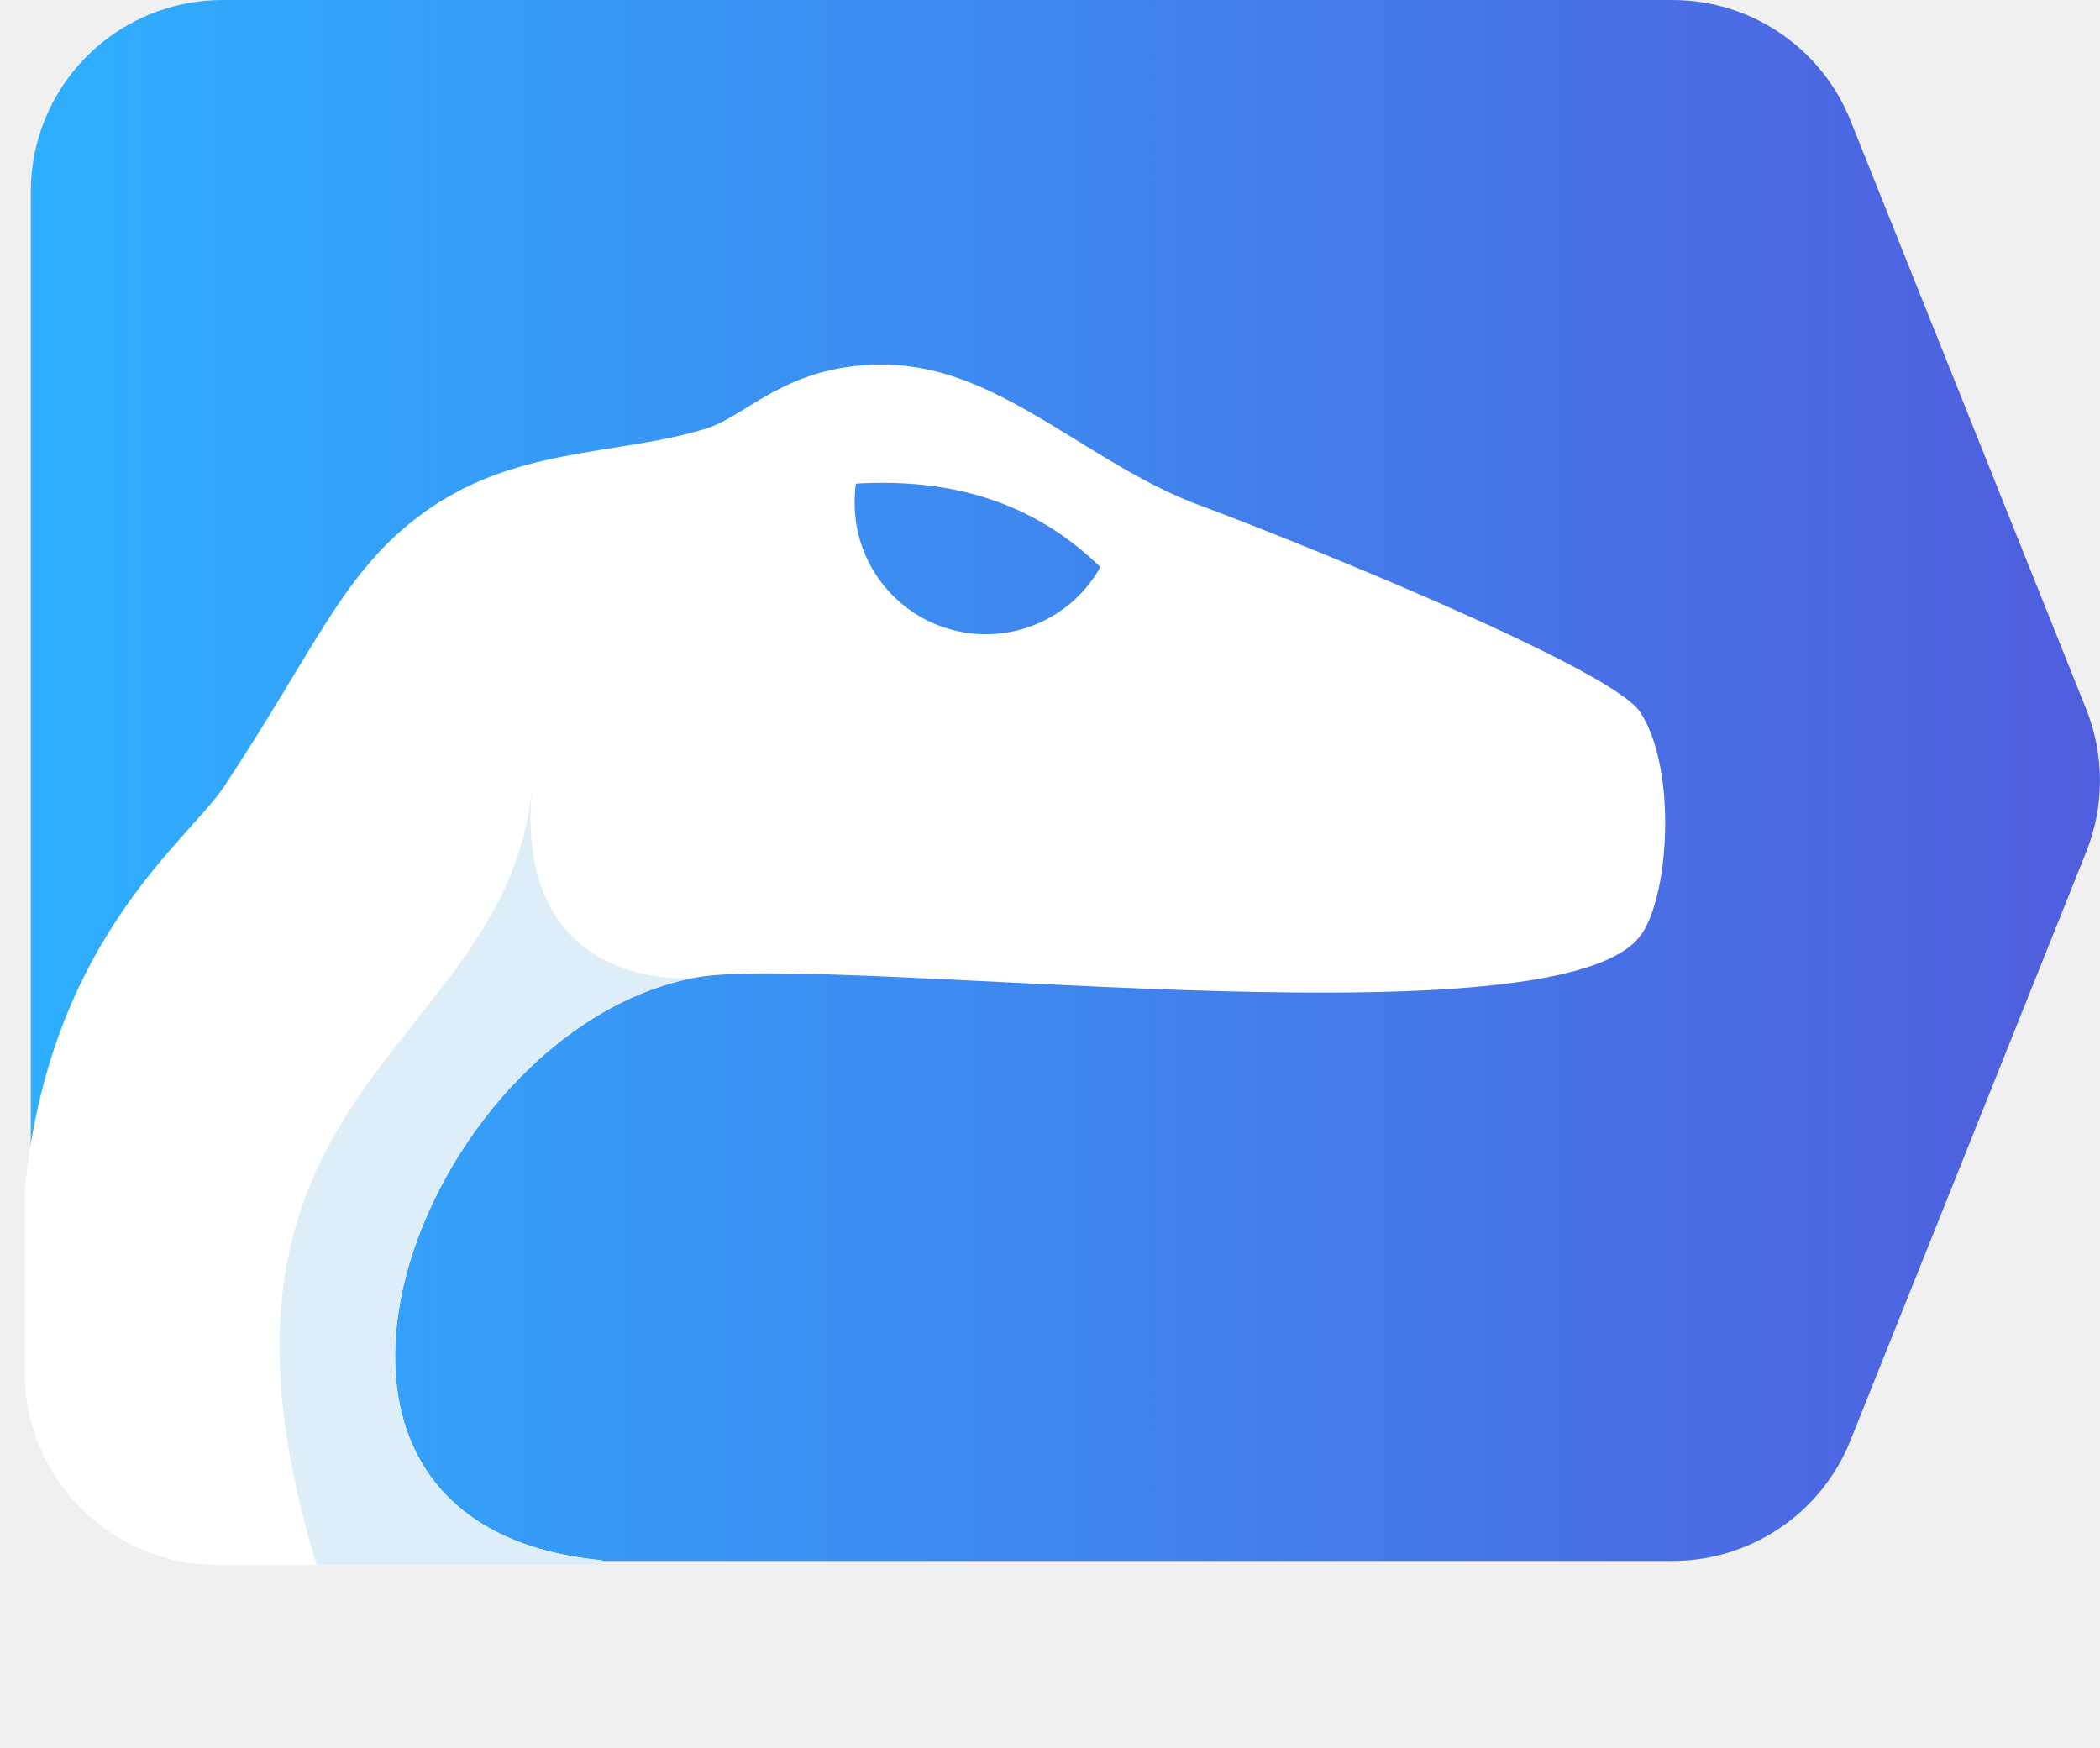
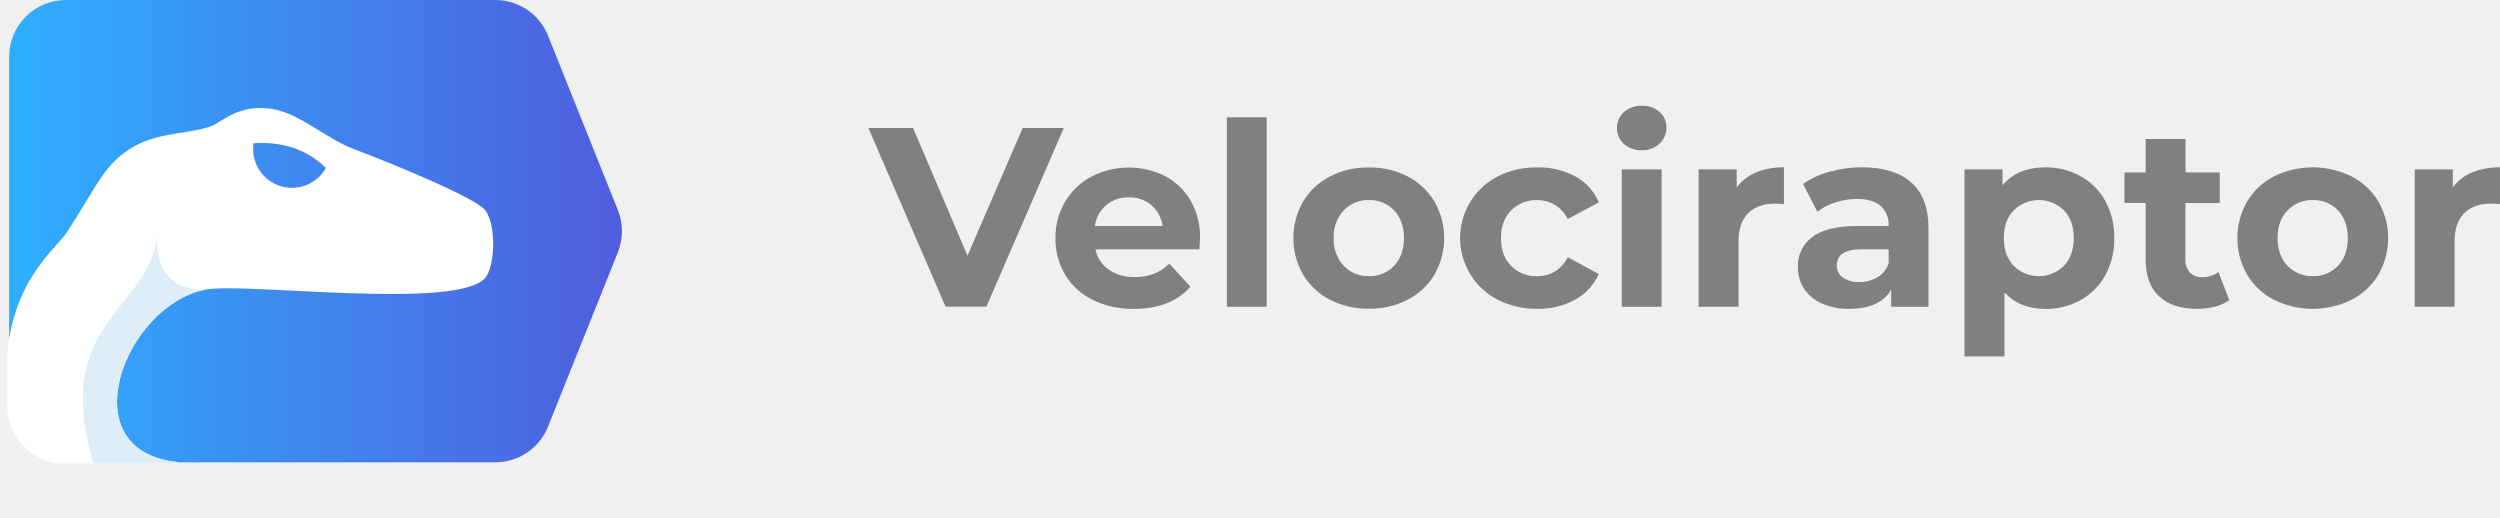
- <svg xmlns="http://www.w3.org/2000/svg" width="208.86" height="173.78" viewBox="0 0 208.86 173.78">
+ <svg xmlns="http://www.w3.org/2000/svg" width="839.54" height="173.78" viewBox="0 0 839.54 173.78">
  <defs>
-     <style>.cls-1{fill:none;}.cls-2{clip-path:url(#clip-path);}.cls-3{fill:url(#Sfumatura_senza_nome_39);}.cls-4{fill:#fff;}.cls-5{fill:#deeef9;}</style>
+     <style>.cls-1{fill:none;}.cls-2{fill:gray;}.cls-3{clip-path:url(#clip-path);}.cls-4{fill:url(#Sfumatura_senza_nome_39);}.cls-5{fill:#fff;}.cls-6{fill:#deeef9;}</style>
    <clipPath id="clip-path" transform="translate(0 -0.46)">
      <path class="cls-1" d="M2.45,136.92V19.19A19.19,19.19,0,0,1,21.64,0H166.7a19.19,19.19,0,0,1,17.81,12.05l23.58,58.87a19.23,19.23,0,0,1,0,14.27l-23.58,58.87a19.19,19.19,0,0,1-17.81,12.05H21.64A19.19,19.19,0,0,1,2.45,136.92Z" />
    </clipPath>
    <linearGradient id="Sfumatura_senza_nome_39" x1="3.06" y1="78.05" x2="208.86" y2="78.05" gradientUnits="userSpaceOnUse">
      <stop offset="0" stop-color="#2eafff" />
      <stop offset="1" stop-color="#505dde" />
    </linearGradient>
  </defs>
  <g id="Livello_2" data-name="Livello 2">
    <g id="Livello_2-2" data-name="Livello 2">
-       <g class="cls-2">
-         <path class="cls-3" d="M3.06,136.58v-117A19.07,19.07,0,0,1,22.13.46H166.34a19.07,19.07,0,0,1,17.71,12L207.49,71a19.12,19.12,0,0,1,0,14.19l-23.44,58.52a19.07,19.07,0,0,1-17.71,12H22.13A19.07,19.07,0,0,1,3.06,136.58Z" transform="translate(0 -0.46)" />
-         <path class="cls-4" d="M43.33,167.05,0,166.72s2-33.78,2.1-40.9c.25-30.13,16.32-41.27,20.19-47.14,9-13.61,11.6-20.76,18.88-26.5,9.5-7.5,20-6.25,29.16-9.13,4.12-1.29,8.53-7,19.09-6.25s19.25,10,29.91,13.92c7.28,2.67,40.77,16,43.79,20.55C166.9,77,166,90.14,163,93.72c-9.21,11.08-80.83,1.46-94,4-27.21,5.25-46.08,54.46-9.08,57.93ZM85.12,48.56A13.59,13.59,0,0,0,85,50.49a13.05,13.05,0,0,0,24.44,6.37C102.73,50.3,94.46,48,85.12,48.56Z" transform="translate(0 -0.46)" />
-         <path class="cls-5" d="M32.27,158.55c-16.5-50.16,17.83-52.83,20.62-79.5C51.14,99.43,69,97.72,69,97.72c-27.21,5.25-46.08,54.46-9.08,57.93C59.92,155.65,44.41,195.47,32.27,158.55Z" transform="translate(0 -0.46)" />
+       <path class="cls-2" d="M357.24,43.45l-26,60H317.53l-25.9-60h15L324.9,86.33l18.53-42.88Z" transform="translate(0 -0.46)" />
+       <path class="cls-2" d="M402.77,84.19h-34.9A10.84,10.84,0,0,0,372.33,91a14.75,14.75,0,0,0,8.75,2.49,17.74,17.74,0,0,0,6.38-1.07A15.6,15.6,0,0,0,392.65,89l7.12,7.72q-6.51,7.46-19,7.46a30.08,30.08,0,0,1-13.8-3,22.27,22.27,0,0,1-9.27-8.44,23.3,23.3,0,0,1-3.26-12.27,23.63,23.63,0,0,1,3.22-12.22,22.53,22.53,0,0,1,8.83-8.49,27.4,27.4,0,0,1,24.83-.13,21.36,21.36,0,0,1,8.62,8.37A24.87,24.87,0,0,1,403,80.58C403,80.76,402.94,82,402.77,84.19Zm-31.3-14.84a10.92,10.92,0,0,0-3.77,7h22.72a11,11,0,0,0-3.77-7,11.29,11.29,0,0,0-7.55-2.61A11.54,11.54,0,0,0,371.47,69.35Z" transform="translate(0 -0.46)" />
+       <path class="cls-2" d="M412,39.85h13.38v63.63H412Z" transform="translate(0 -0.46)" />
+       <path class="cls-2" d="M446.64,101.12a22.55,22.55,0,0,1-9.05-8.44,24.7,24.7,0,0,1,0-24.53,22.64,22.64,0,0,1,9.05-8.45,27.67,27.67,0,0,1,13.08-3,27.38,27.38,0,0,1,13,3,22.79,22.79,0,0,1,9,8.45,24.7,24.7,0,0,1,0,24.53,22.7,22.7,0,0,1-9,8.44,27.39,27.39,0,0,1-13,3A27.67,27.67,0,0,1,446.64,101.12Zm21.52-11.4q3.31-3.48,3.31-9.31c0-3.88-1.1-7-3.31-9.3a11.11,11.11,0,0,0-8.44-3.47,11.26,11.26,0,0,0-8.49,3.47,12.84,12.84,0,0,0-3.35,9.3,12.87,12.87,0,0,0,3.35,9.31,11.3,11.3,0,0,0,8.49,3.47A11.14,11.14,0,0,0,468.16,89.72Z" transform="translate(0 -0.46)" />
+       <path class="cls-2" d="M503,101.12a22.74,22.74,0,0,1-9.17-8.44,23.27,23.27,0,0,1,9.17-33,28.39,28.39,0,0,1,13.25-3,25.68,25.68,0,0,1,12.74,3,18,18,0,0,1,7.93,8.71L526.52,74q-3.6-6.35-10.37-6.34a11.71,11.71,0,0,0-8.66,3.43q-3.44,3.42-3.44,9.34t3.44,9.35a11.71,11.71,0,0,0,8.66,3.43q6.86,0,10.37-6.35L536.9,92.5a18.44,18.44,0,0,1-7.93,8.58,25.38,25.38,0,0,1-12.74,3.09A28.4,28.4,0,0,1,503,101.12Z" transform="translate(0 -0.46)" />
+       <path class="cls-2" d="M545.3,48.77a7.28,7.28,0,0,1,0-10.64,8.55,8.55,0,0,1,6-2.14,8.71,8.71,0,0,1,6,2.06,6.61,6.61,0,0,1,2.32,5.14,7.28,7.28,0,0,1-2.32,5.53,8.38,8.38,0,0,1-6,2.19A8.51,8.51,0,0,1,545.3,48.77Zm-.68,8.57H558v46.14H544.62Z" transform="translate(0 -0.46)" />
+       <path class="cls-2" d="M589.68,58.37a24.14,24.14,0,0,1,9.4-1.71V69c-1.49-.12-2.49-.17-3-.17q-5.75,0-9,3.21t-3.26,9.65v21.78H570.43V57.34h12.78v6.09A14.94,14.94,0,0,1,589.68,58.37Z" transform="translate(0 -0.46)" />
+       <path class="cls-2" d="M641.87,61.76q5.75,5.1,5.75,15.39v26.33H635.1V97.74q-3.78,6.42-14.07,6.43a21.85,21.85,0,0,1-9.22-1.8,13.72,13.72,0,0,1-6-5,12.93,12.93,0,0,1-2.06-7.2,12,12,0,0,1,4.85-10.12q4.85-3.69,15-3.69h10.64a8.54,8.54,0,0,0-2.66-6.73q-2.66-2.36-8-2.36a23.28,23.28,0,0,0-7.24,1.16,19.2,19.2,0,0,0-6.05,3.13l-4.8-9.35a28.89,28.89,0,0,1,9-4.11,40.15,40.15,0,0,1,10.84-1.46Q636.13,56.66,641.87,61.76ZM630.46,93.58a8.7,8.7,0,0,0,3.78-4.68V84.19h-9.18q-8.23,0-8.23,5.4a4.82,4.82,0,0,0,2,4.07,9.11,9.11,0,0,0,5.54,1.5A11.61,11.61,0,0,0,630.46,93.58Z" transform="translate(0 -0.46)" />
+       <path class="cls-2" d="M698.69,59.62A21.21,21.21,0,0,1,707,67.94a25.1,25.1,0,0,1,3,12.47,25.11,25.11,0,0,1-3,12.48,21.27,21.27,0,0,1-8.27,8.32,23.56,23.56,0,0,1-11.71,3q-8.84,0-13.89-5.58v21.53H659.71V57.34h12.78v5.32q5-6,14.49-6A23.45,23.45,0,0,1,698.69,59.62Zm-5.58,30.1q3.3-3.48,3.3-9.31c0-3.88-1.1-7-3.3-9.3a12,12,0,0,0-16.89,0c-2.21,2.31-3.3,5.42-3.3,9.3s1.09,7,3.3,9.31a12,12,0,0,0,16.89,0Z" transform="translate(0 -0.46)" />
+       <path class="cls-2" d="M748.64,101.25a13.71,13.71,0,0,1-4.85,2.19,24.74,24.74,0,0,1-6,.73q-8.24,0-12.74-4.2t-4.5-12.35v-19h-7.12V58.37h7.12V47.14h13.38V58.37h11.49V68.66H733.89V87.45a6.3,6.3,0,0,0,1.5,4.5,5.54,5.54,0,0,0,4.24,1.58A8.63,8.63,0,0,0,745,91.82Z" transform="translate(0 -0.46)" />
+       <path class="cls-2" d="M763.6,101.12a22.58,22.58,0,0,1-9-8.44,24.7,24.7,0,0,1,0-24.53,22.68,22.68,0,0,1,9-8.45,29.57,29.57,0,0,1,26.12,0,22.7,22.7,0,0,1,9,8.45,24.7,24.7,0,0,1,0,24.53,22.61,22.61,0,0,1-9,8.44,29.49,29.49,0,0,1-26.12,0Zm21.53-11.4q3.3-3.48,3.3-9.31c0-3.88-1.1-7-3.3-9.3a11.13,11.13,0,0,0-8.45-3.47,11.26,11.26,0,0,0-8.49,3.47c-2.23,2.31-3.34,5.42-3.34,9.3s1.11,7,3.34,9.31a11.3,11.3,0,0,0,8.49,3.47A11.16,11.16,0,0,0,785.13,89.72Z" transform="translate(0 -0.46)" />
+       <path class="cls-2" d="M830.15,58.37a24.12,24.12,0,0,1,9.39-1.71V69c-1.48-.12-2.48-.17-3-.17q-5.74,0-9,3.21t-3.26,9.65v21.78H810.9V57.34h12.78v6.09A14.94,14.94,0,0,1,830.15,58.37Z" transform="translate(0 -0.46)" />
+       <g class="cls-3">
+         <path class="cls-4" d="M3.06,136.58v-117A19.07,19.07,0,0,1,22.13.46H166.34a19.07,19.07,0,0,1,17.71,12L207.49,71a19.12,19.12,0,0,1,0,14.19l-23.44,58.52a19.07,19.07,0,0,1-17.71,12H22.13A19.07,19.07,0,0,1,3.06,136.58Z" transform="translate(0 -0.46)" />
+         <path class="cls-5" d="M43.33,167.05,0,166.72s2-33.78,2.1-40.9c.25-30.13,16.32-41.27,20.19-47.14,9-13.61,11.6-20.76,18.88-26.5,9.5-7.5,20-6.25,29.16-9.13,4.12-1.29,8.53-7,19.09-6.25s19.25,10,29.91,13.92c7.28,2.67,40.77,16,43.79,20.55C166.9,77,166,90.14,163,93.72c-9.21,11.08-80.83,1.46-94,4-27.21,5.25-46.08,54.46-9.08,57.93ZM85.12,48.56A13.59,13.59,0,0,0,85,50.49a13.05,13.05,0,0,0,24.44,6.37C102.73,50.3,94.46,48,85.12,48.56Z" transform="translate(0 -0.46)" />
+         <path class="cls-6" d="M32.27,158.55c-16.5-50.16,17.83-52.83,20.62-79.5C51.14,99.43,69,97.72,69,97.72c-27.21,5.25-46.08,54.46-9.08,57.93C59.92,155.65,44.41,195.47,32.27,158.55Z" transform="translate(0 -0.46)" />
      </g>
    </g>
  </g>
</svg>
